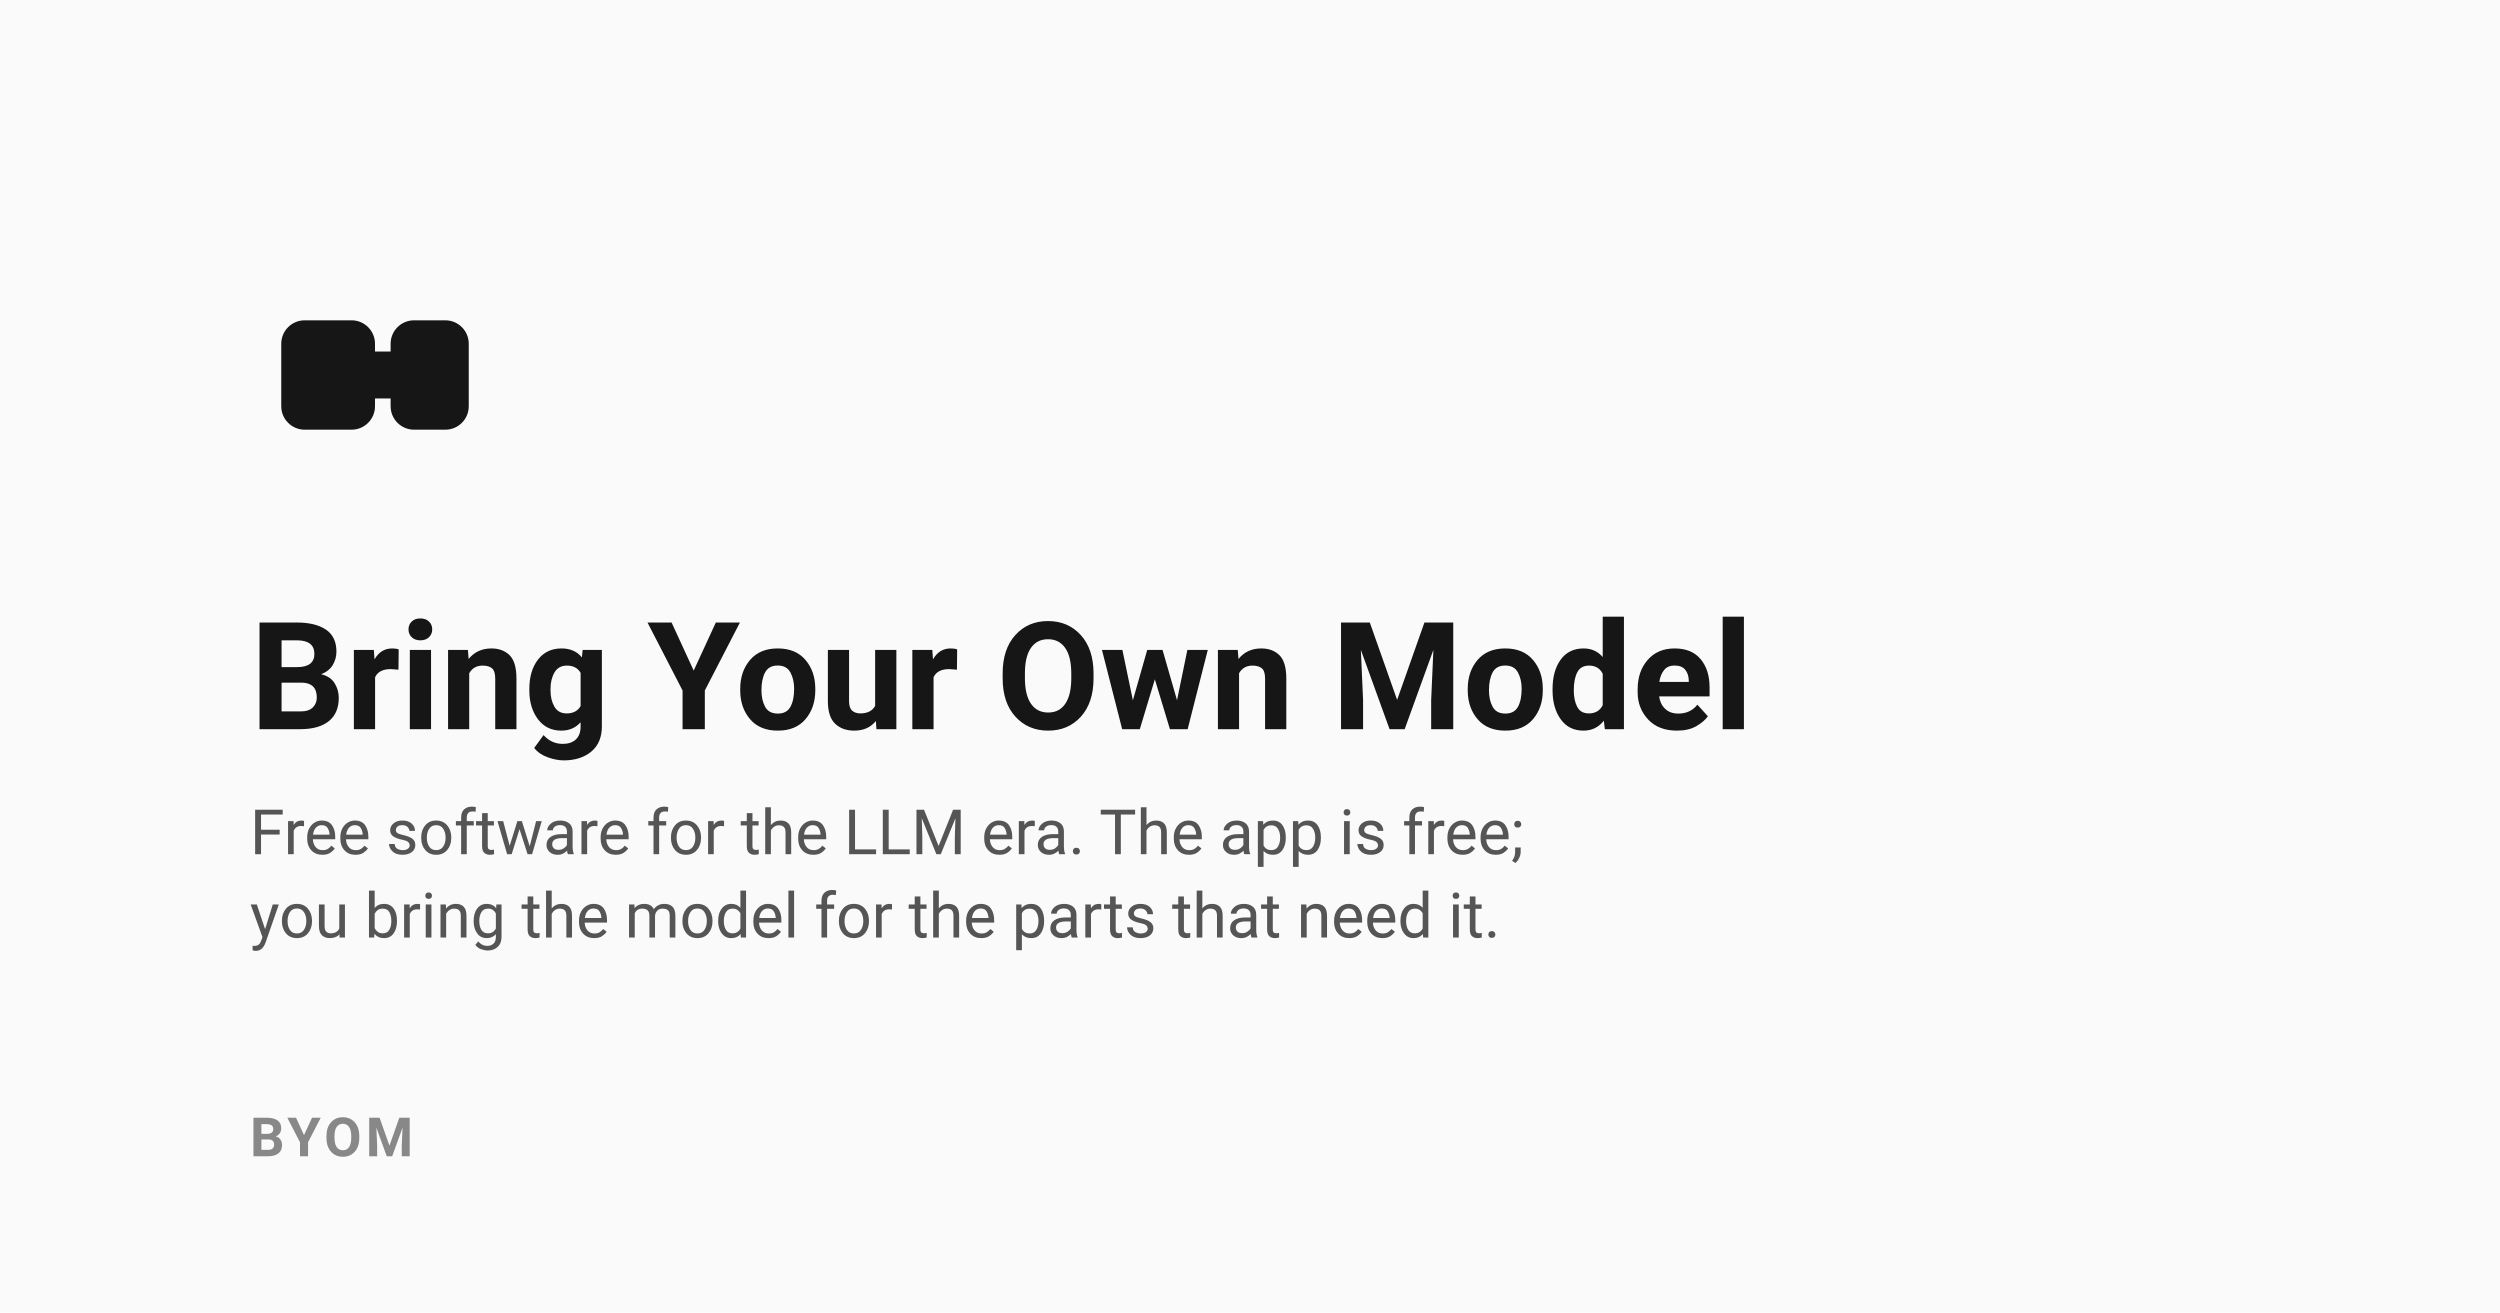
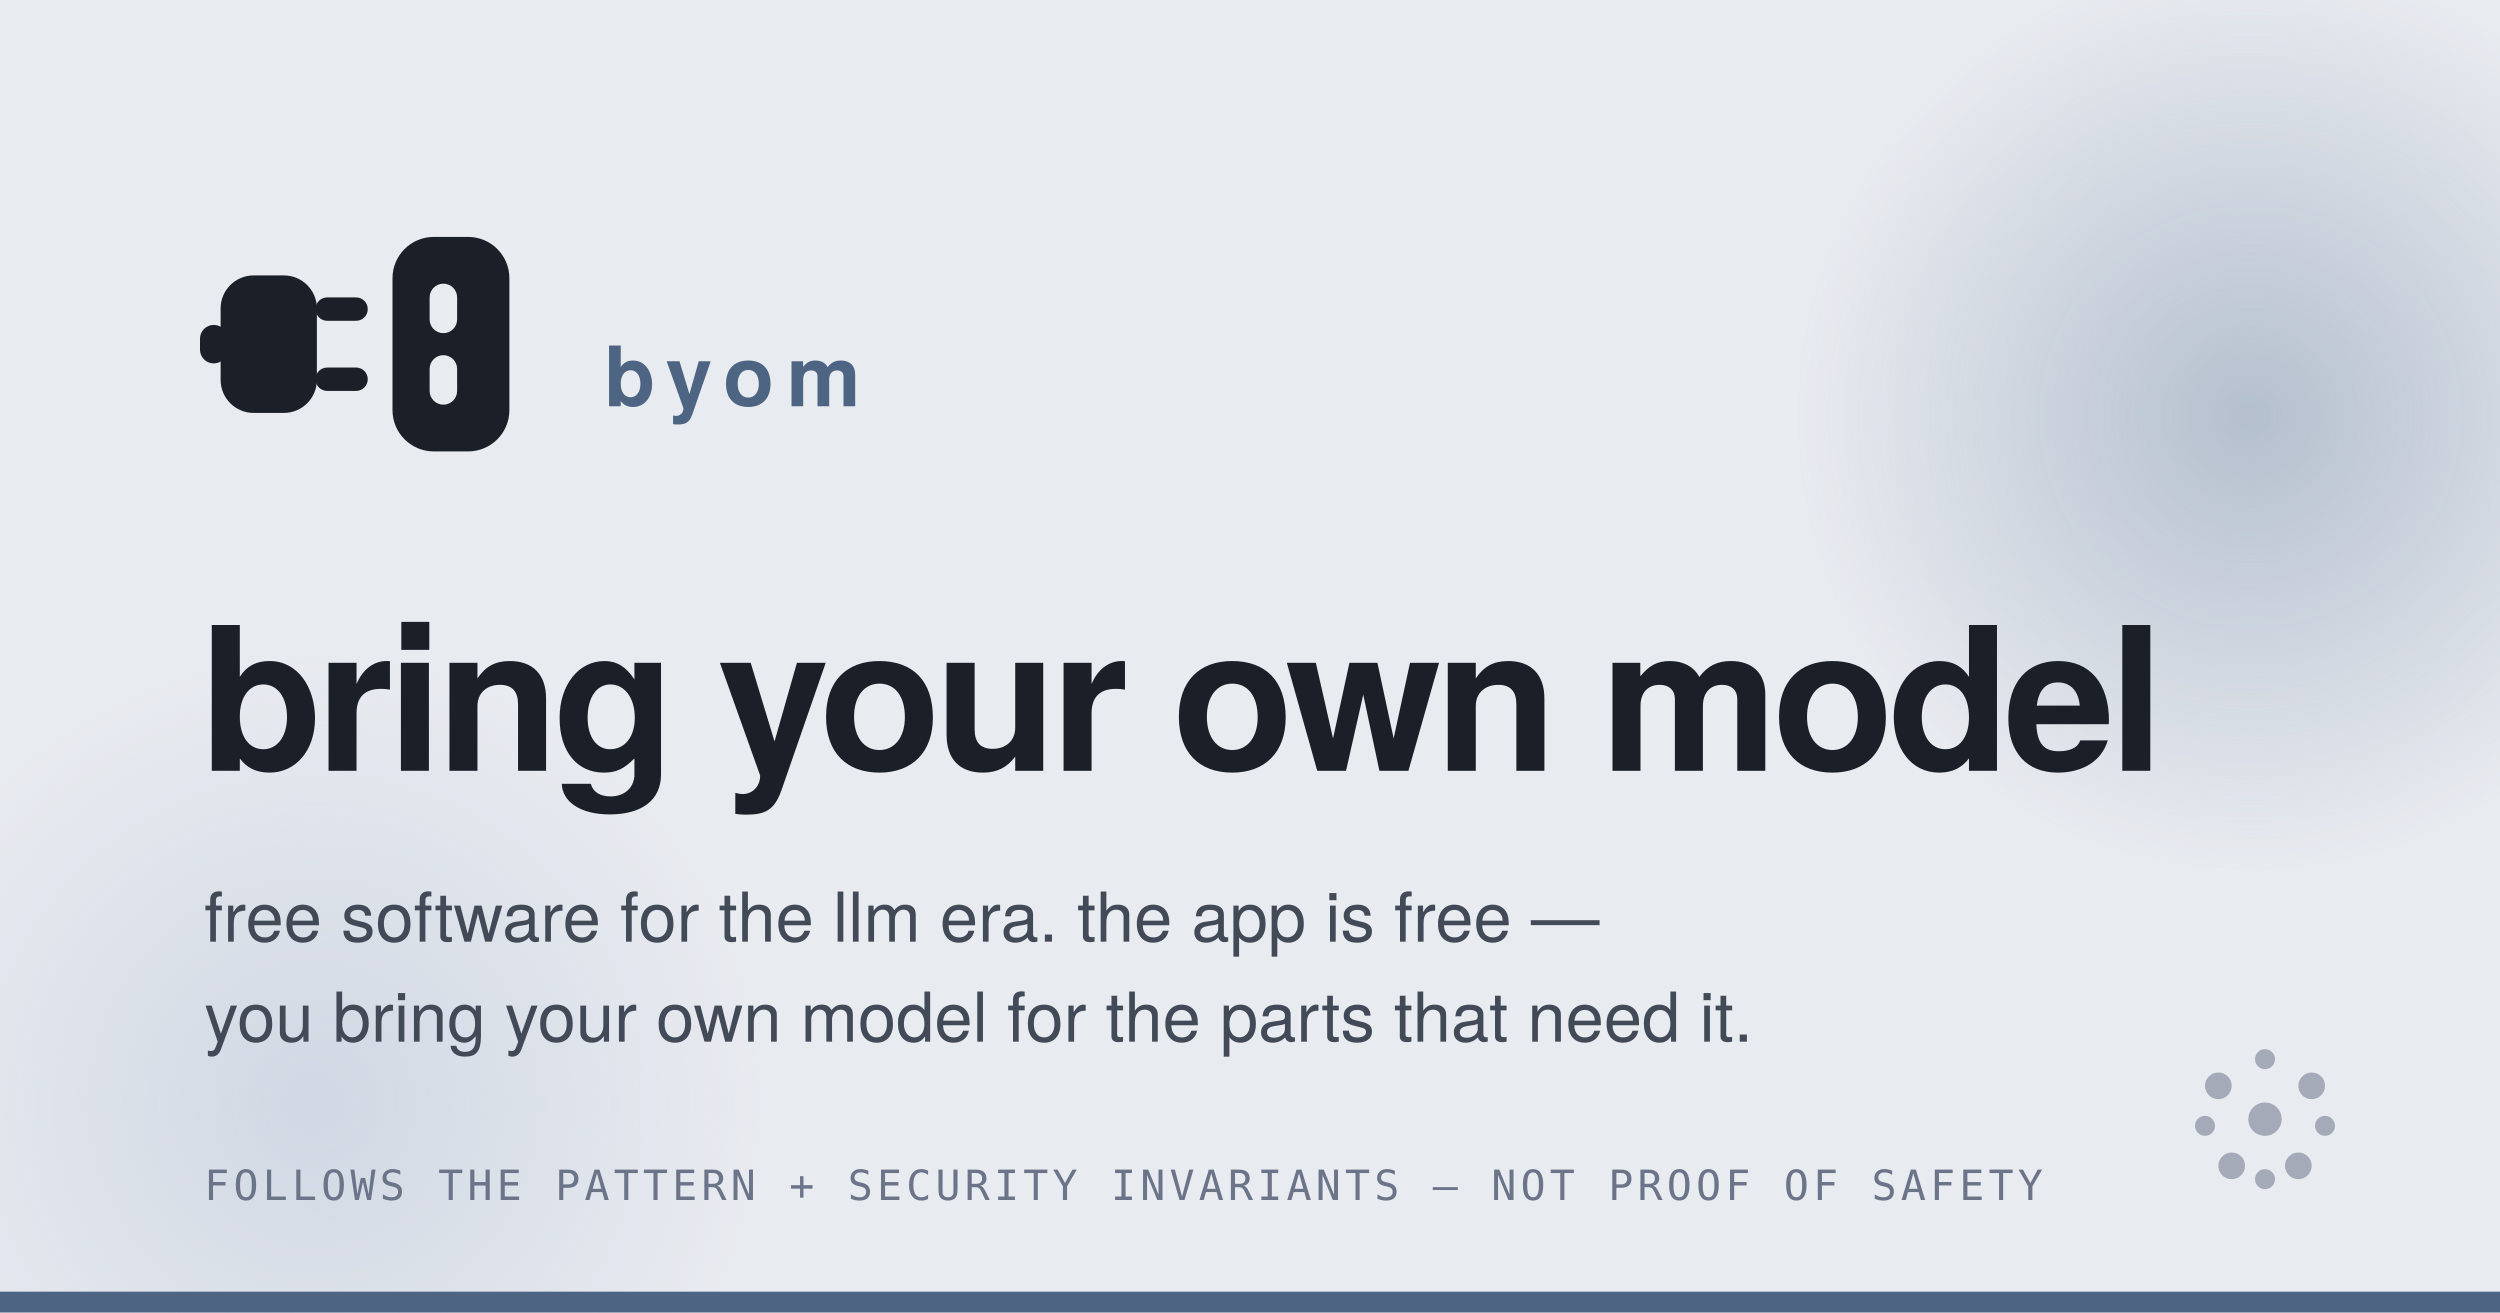
- <svg xmlns="http://www.w3.org/2000/svg" width="1200" height="630" viewBox="0 0 1200 630" role="img" aria-label="Bring Your Own Model — free software for the LLM era">
-   <rect width="1200" height="630" fill="#fafafa" />
-   <g transform="translate(120,120) scale(3.75)" fill="#161616">
-     <rect x="4" y="9" width="12" height="14" rx="3" />
-     <rect x="13" y="13" width="7" height="6" rx="1.5" />
-     <rect x="18" y="9" width="10" height="14" rx="3" />
+ <svg xmlns="http://www.w3.org/2000/svg" width="1200" height="630" viewBox="0 0 1200 630" role="img" aria-label="bring your own model — free software for the llm era">
+   <defs>
+     <radialGradient id="bloom" cx="0.5" cy="0.5" r="0.5">
+       <stop offset="0%" stop-color="#6E83A0" stop-opacity="0.42" />
+       <stop offset="68%" stop-color="#6E83A0" stop-opacity="0" />
+     </radialGradient>
+     <radialGradient id="bloom2" cx="0.5" cy="0.5" r="0.5">
+       <stop offset="0%" stop-color="#C7D0DE" stop-opacity="0.7" />
+       <stop offset="70%" stop-color="#C7D0DE" stop-opacity="0" />
+     </radialGradient>
+   </defs>
+   <rect width="1200" height="630" fill="#E8EBF0" />
+   <rect x="760" y="-120" width="640" height="640" fill="url(#bloom)" />
+   <rect x="-160" y="220" width="620" height="620" fill="url(#bloom2)" />
+   <g transform="translate(96,86) scale(6.6)" fill="#1B2028">
+     <rect x="1.5" y="7" width="7" height="10" rx="2.4" />
+     <rect x="0" y="10.6" width="2" height="2.8" rx="1" />
+     <rect x="8.4" y="8.6" width="3.8" height="1.7" rx="0.85" />
+     <rect x="8.4" y="13.7" width="3.8" height="1.7" rx="0.85" />
+     <rect x="14" y="4.2" width="8.5" height="15.6" rx="3" />
+     <rect x="16.7" y="7.6" width="2" height="3.6" rx="1" fill="#E8EBF0" />
+     <rect x="16.7" y="12.8" width="2" height="3.6" rx="1" fill="#E8EBF0" />
  </g>
-   <text x="120" y="350" font-family="ui-sans-serif, system-ui, -apple-system, 'Segoe UI', Roboto, sans-serif" font-size="72" font-weight="700" fill="#161616" text-rendering="geometricPrecision">Bring Your Own Model</text>
-   <text x="120" y="410" font-family="ui-sans-serif, system-ui, -apple-system, 'Segoe UI', Roboto, sans-serif" font-size="30" fill="#555555" text-rendering="geometricPrecision">Free software for the LLM era. The app is free;</text>
-   <text x="120" y="450" font-family="ui-sans-serif, system-ui, -apple-system, 'Segoe UI', Roboto, sans-serif" font-size="30" fill="#555555" text-rendering="geometricPrecision">you bring the model for the parts that need it.</text>
-   <text x="120" y="555" font-family="ui-sans-serif, system-ui, -apple-system, 'Segoe UI', Roboto, sans-serif" font-size="26" font-weight="700" fill="#888888" text-rendering="geometricPrecision" letter-spacing="2">BYOM</text>
+   <text x="290" y="195" font-family="Archivo, 'Helvetica Neue', system-ui, sans-serif" font-size="40" font-weight="700" letter-spacing="6" fill="#4D6483" text-rendering="geometricPrecision">byom</text>
+   <text x="96" y="370" font-family="Archivo, 'Helvetica Neue', system-ui, sans-serif" font-size="96" font-weight="700" letter-spacing="-3" fill="#1B2028" text-rendering="geometricPrecision">bring your own model</text>
+   <text x="98" y="452" font-family="Archivo, 'Helvetica Neue', system-ui, sans-serif" font-size="33" font-weight="500" fill="#424A57" text-rendering="geometricPrecision">free software for the llm era. the app is free —</text>
+   <text x="98" y="500" font-family="Archivo, 'Helvetica Neue', system-ui, sans-serif" font-size="33" font-weight="500" fill="#424A57" text-rendering="geometricPrecision">you bring your own model for the parts that need it.</text>
+   <text x="98" y="576" font-family="'JetBrains Mono', ui-monospace, monospace" font-size="20" font-weight="500" letter-spacing="2" fill="#6B7488" text-rendering="geometricPrecision">FOLLOWS THE PATTERN + SECURITY INVARIANTS — NOT PROOF OF SAFETY</text>
+   <g transform="translate(1020,470) scale(3.2)" fill="#6B7488" opacity="0.55">
+     <circle cx="21" cy="21" r="2.5" />
+     <circle cx="14" cy="16" r="2" />
+     <circle cx="28" cy="16" r="2" />
+     <circle cx="16" cy="28" r="2" />
+     <circle cx="26" cy="28" r="2" />
+     <circle cx="21" cy="12" r="1.5" />
+     <circle cx="21" cy="30" r="1.5" />
+     <circle cx="12" cy="22" r="1.5" />
+     <circle cx="30" cy="22" r="1.5" />
+   </g>
+   <rect x="0" y="620" width="1200" height="10" fill="#4D6483" />
</svg>
